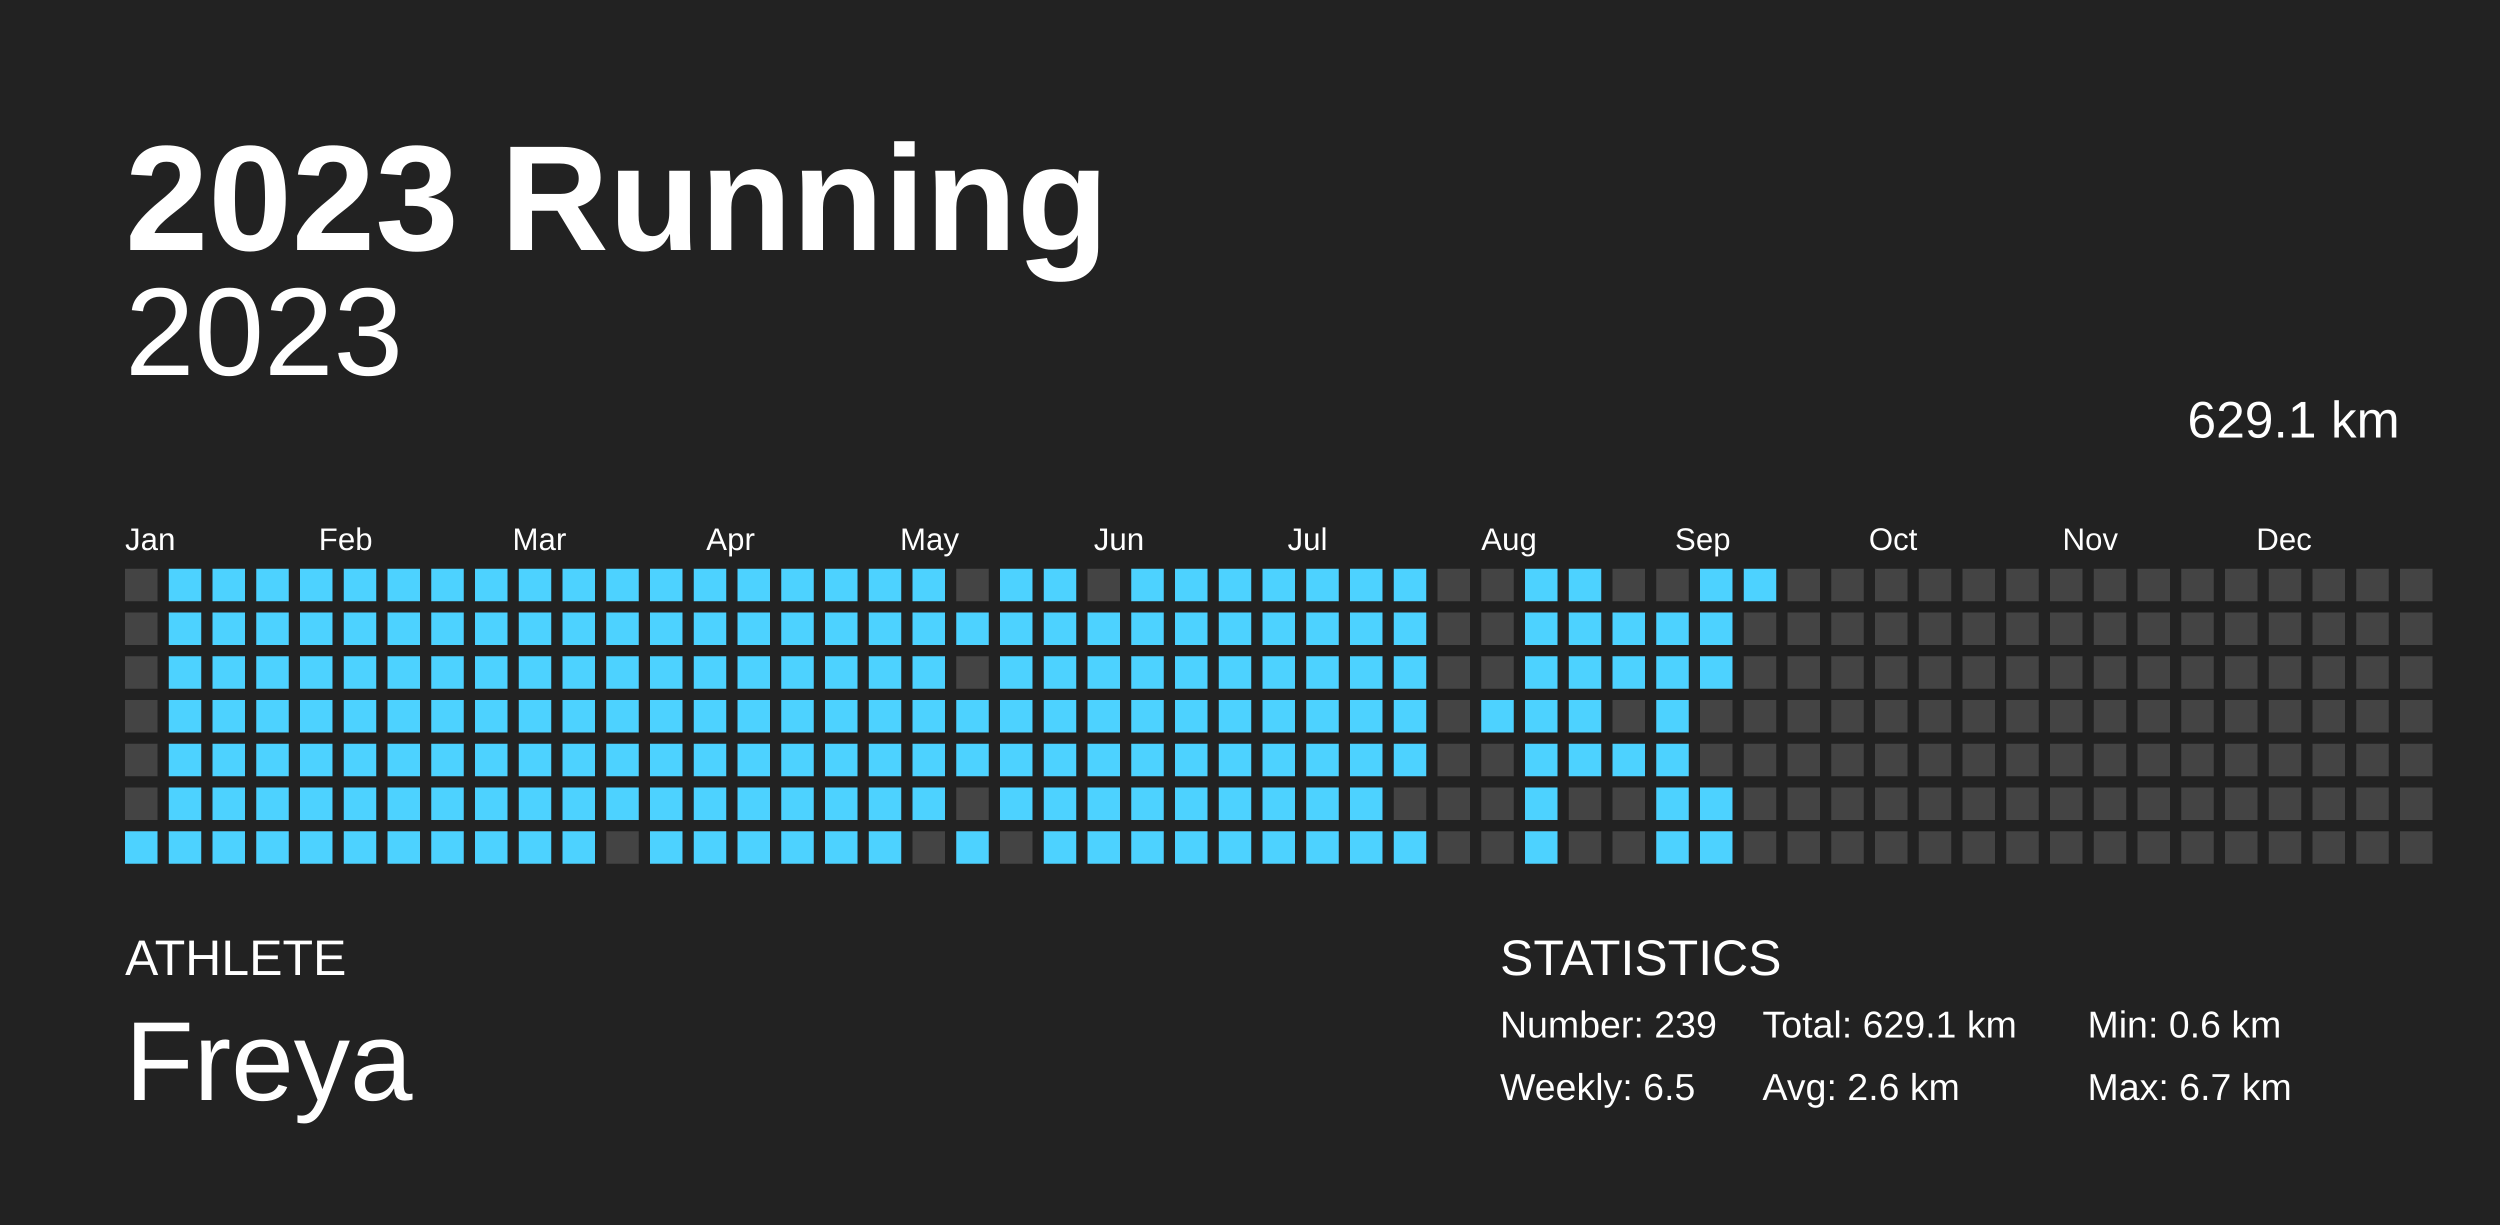
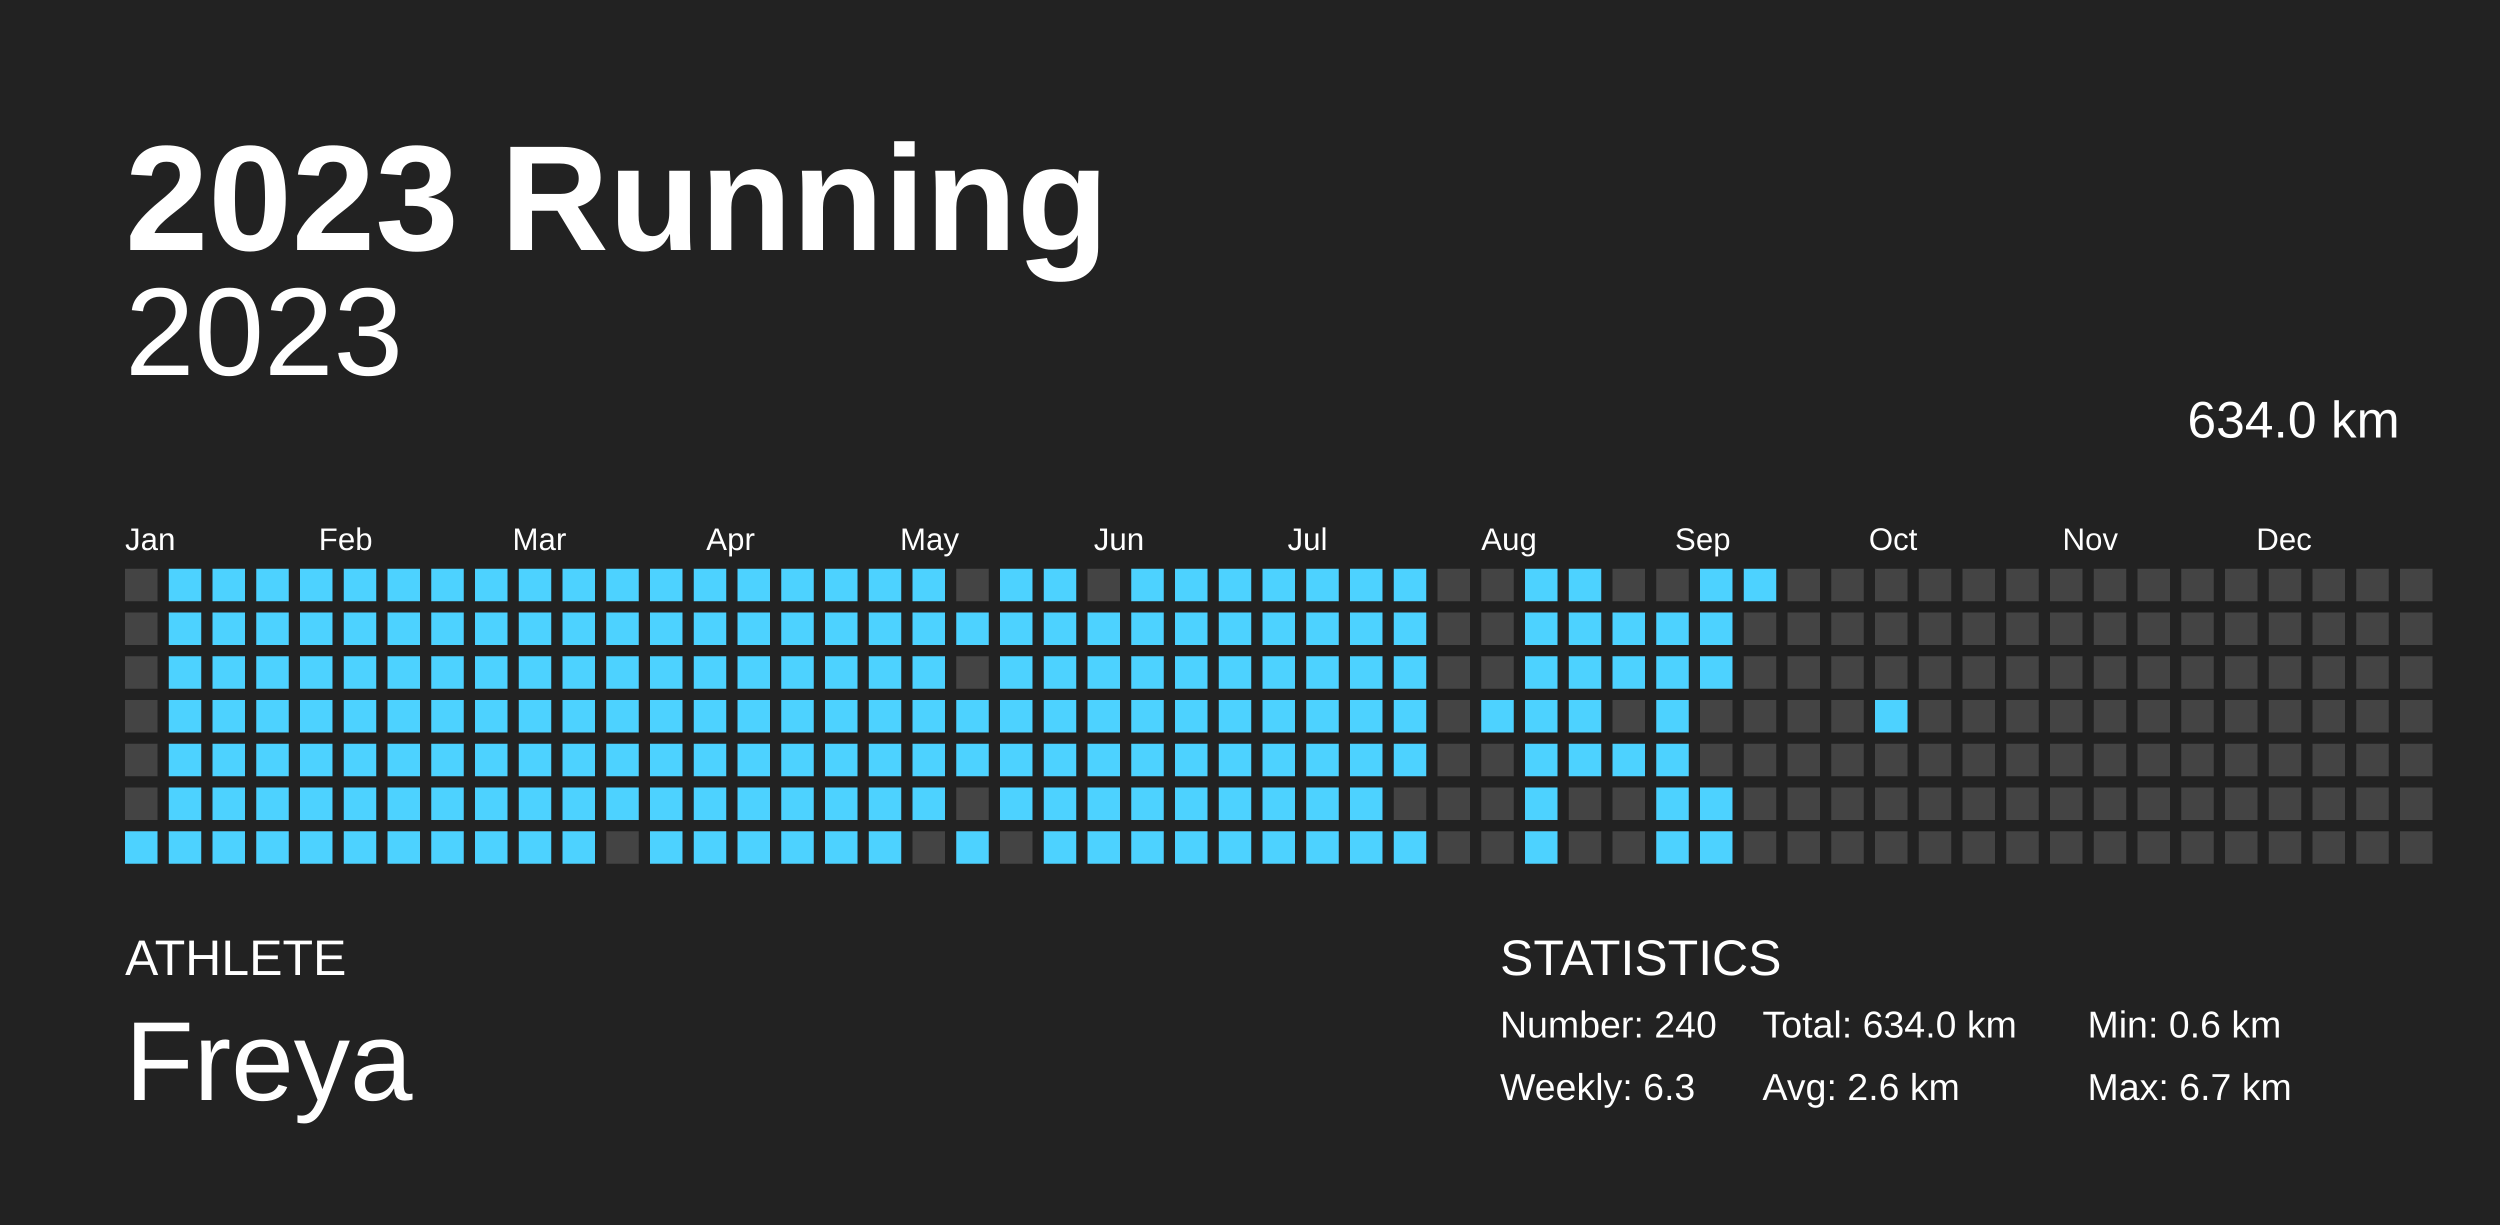
<svg xmlns="http://www.w3.org/2000/svg" baseProfile="full" height="98mm" version="1.1" viewBox="0,0,200,98" width="200mm">
  <defs />
  <rect fill="#222222" height="98" width="200" x="0" y="0" />
  <text fill="#FFFFFF" style="font-size:12px; font-family:Arial; font-weight:bold;" x="10" y="20">2023 Running</text>
  <text fill="#FFFFFF" style="font-size:4px; font-family:Arial" x="10" y="78">ATHLETE</text>
  <text fill="#FFFFFF" style="font-size:9px; font-family:Arial" x="10" y="88">Freya</text>
  <text fill="#FFFFFF" style="font-size:4px; font-family:Arial" x="120" y="78">STATISTICS</text>
-   <text fill="#FFFFFF" style="font-size:3px; font-family:Arial" x="120" y="83">Number: 239</text>
-   <text fill="#FFFFFF" style="font-size:3px; font-family:Arial" x="120" y="88">Weekly: 6.5</text>
-   <text fill="#FFFFFF" style="font-size:3px; font-family:Arial" x="141" y="83">Total: 629.1 km</text>
+   <text fill="#FFFFFF" style="font-size:3px; font-family:Arial" x="120" y="83">Number: 240</text>
+   <text fill="#FFFFFF" style="font-size:3px; font-family:Arial" x="120" y="88">Weekly: 6.3</text>
+   <text fill="#FFFFFF" style="font-size:3px; font-family:Arial" x="141" y="83">Total: 634.0 km</text>
  <text fill="#FFFFFF" style="font-size:3px; font-family:Arial" x="141" y="88">Avg: 2.6 km</text>
  <text fill="#FFFFFF" style="font-size:3px; font-family:Arial" x="167" y="83">Min: 0.6 km</text>
  <text fill="#FFFFFF" style="font-size:3px; font-family:Arial" x="167" y="88">Max: 6.7 km</text>
  <text alignment-baseline="hanging" fill="#FFFFFF" style="font-size:10.0px; font-family:Arial;" x="10" y="30">2023</text>
-   <text alignment-baseline="hanging" fill="#FFFFFF" style="font-size:4.125px; font-family:Arial;" x="175" y="35">629.1 km</text>
+   <text alignment-baseline="hanging" fill="#FFFFFF" style="font-size:4.125px; font-family:Arial;" x="175" y="35">634.0 km</text>
  <text fill="#FFFFFF" style="font-size:2.5px; font-family:Arial" x="10.0" y="44">Jan</text>
  <text fill="#FFFFFF" style="font-size:2.5px; font-family:Arial" x="25.5" y="44">Feb</text>
  <text fill="#FFFFFF" style="font-size:2.5px; font-family:Arial" x="41.0" y="44">Mar</text>
  <text fill="#FFFFFF" style="font-size:2.5px; font-family:Arial" x="56.5" y="44">Apr</text>
  <text fill="#FFFFFF" style="font-size:2.5px; font-family:Arial" x="72.0" y="44">May</text>
  <text fill="#FFFFFF" style="font-size:2.5px; font-family:Arial" x="87.5" y="44">Jun</text>
  <text fill="#FFFFFF" style="font-size:2.5px; font-family:Arial" x="103.0" y="44">Jul</text>
  <text fill="#FFFFFF" style="font-size:2.5px; font-family:Arial" x="118.5" y="44">Aug</text>
  <text fill="#FFFFFF" style="font-size:2.5px; font-family:Arial" x="134.0" y="44">Sep</text>
  <text fill="#FFFFFF" style="font-size:2.5px; font-family:Arial" x="149.5" y="44">Oct</text>
  <text fill="#FFFFFF" style="font-size:2.5px; font-family:Arial" x="165.0" y="44">Nov</text>
  <text fill="#FFFFFF" style="font-size:2.5px; font-family:Arial" x="180.5" y="44">Dec</text>
  <rect fill="#444444" height="2.6" width="2.6" x="10.0" y="45.5" />
  <rect fill="#444444" height="2.6" width="2.6" x="10.0" y="49.0" />
  <rect fill="#444444" height="2.6" width="2.6" x="10.0" y="52.5" />
  <rect fill="#444444" height="2.6" width="2.6" x="10.0" y="56.0" />
  <rect fill="#444444" height="2.6" width="2.6" x="10.0" y="59.5" />
  <rect fill="#444444" height="2.6" width="2.6" x="10.0" y="63.0" />
  <rect fill="#4dd2ff" height="2.6" width="2.6" x="10.0" y="66.5" />
  <rect fill="#4dd2ff" height="2.6" width="2.6" x="13.5" y="45.5" />
  <rect fill="#4dd2ff" height="2.6" width="2.6" x="13.5" y="49.0" />
  <rect fill="#4dd2ff" height="2.6" width="2.6" x="13.5" y="52.5" />
  <rect fill="#4dd2ff" height="2.6" width="2.6" x="13.5" y="56.0" />
  <rect fill="#4dd2ff" height="2.6" width="2.6" x="13.5" y="59.5" />
  <rect fill="#4dd2ff" height="2.6" width="2.6" x="13.5" y="63.0" />
  <rect fill="#4dd2ff" height="2.6" width="2.6" x="13.5" y="66.5" />
  <rect fill="#4dd2ff" height="2.6" width="2.6" x="17.0" y="45.5" />
  <rect fill="#4dd2ff" height="2.6" width="2.6" x="17.0" y="49.0" />
  <rect fill="#4dd2ff" height="2.6" width="2.6" x="17.0" y="52.5" />
  <rect fill="#4dd2ff" height="2.6" width="2.6" x="17.0" y="56.0" />
  <rect fill="#4dd2ff" height="2.6" width="2.6" x="17.0" y="59.5" />
  <rect fill="#4dd2ff" height="2.6" width="2.6" x="17.0" y="63.0" />
  <rect fill="#4dd2ff" height="2.6" width="2.6" x="17.0" y="66.5" />
  <rect fill="#4dd2ff" height="2.6" width="2.6" x="20.5" y="45.5" />
  <rect fill="#4dd2ff" height="2.6" width="2.6" x="20.5" y="49.0" />
  <rect fill="#4dd2ff" height="2.6" width="2.6" x="20.5" y="52.5" />
  <rect fill="#4dd2ff" height="2.6" width="2.6" x="20.5" y="56.0" />
  <rect fill="#4dd2ff" height="2.6" width="2.6" x="20.5" y="59.5" />
  <rect fill="#4dd2ff" height="2.6" width="2.6" x="20.5" y="63.0" />
  <rect fill="#4dd2ff" height="2.6" width="2.6" x="20.5" y="66.5" />
  <rect fill="#4dd2ff" height="2.6" width="2.6" x="24.0" y="45.5" />
  <rect fill="#4dd2ff" height="2.6" width="2.6" x="24.0" y="49.0" />
  <rect fill="#4dd2ff" height="2.6" width="2.6" x="24.0" y="52.5" />
  <rect fill="#4dd2ff" height="2.6" width="2.6" x="24.0" y="56.0" />
  <rect fill="#4dd2ff" height="2.6" width="2.6" x="24.0" y="59.5" />
  <rect fill="#4dd2ff" height="2.6" width="2.6" x="24.0" y="63.0" />
  <rect fill="#4dd2ff" height="2.6" width="2.6" x="24.0" y="66.5" />
  <rect fill="#4dd2ff" height="2.6" width="2.6" x="27.5" y="45.5" />
  <rect fill="#4dd2ff" height="2.6" width="2.6" x="27.5" y="49.0" />
  <rect fill="#4dd2ff" height="2.6" width="2.6" x="27.5" y="52.5" />
  <rect fill="#4dd2ff" height="2.6" width="2.6" x="27.5" y="56.0" />
  <rect fill="#4dd2ff" height="2.6" width="2.6" x="27.5" y="59.5" />
  <rect fill="#4dd2ff" height="2.6" width="2.6" x="27.5" y="63.0" />
  <rect fill="#4dd2ff" height="2.6" width="2.6" x="27.5" y="66.5" />
  <rect fill="#4dd2ff" height="2.6" width="2.6" x="31.0" y="45.5" />
  <rect fill="#4dd2ff" height="2.6" width="2.6" x="31.0" y="49.0" />
  <rect fill="#4dd2ff" height="2.6" width="2.6" x="31.0" y="52.5" />
  <rect fill="#4dd2ff" height="2.6" width="2.6" x="31.0" y="56.0" />
  <rect fill="#4dd2ff" height="2.6" width="2.6" x="31.0" y="59.5" />
  <rect fill="#4dd2ff" height="2.6" width="2.6" x="31.0" y="63.0" />
  <rect fill="#4dd2ff" height="2.6" width="2.6" x="31.0" y="66.5" />
  <rect fill="#4dd2ff" height="2.6" width="2.6" x="34.5" y="45.5" />
  <rect fill="#4dd2ff" height="2.6" width="2.6" x="34.5" y="49.0" />
  <rect fill="#4dd2ff" height="2.6" width="2.6" x="34.5" y="52.5" />
  <rect fill="#4dd2ff" height="2.6" width="2.6" x="34.5" y="56.0" />
  <rect fill="#4dd2ff" height="2.6" width="2.6" x="34.5" y="59.5" />
  <rect fill="#4dd2ff" height="2.6" width="2.6" x="34.5" y="63.0" />
  <rect fill="#4dd2ff" height="2.6" width="2.6" x="34.5" y="66.5" />
  <rect fill="#4dd2ff" height="2.6" width="2.6" x="38.0" y="45.5" />
  <rect fill="#4dd2ff" height="2.6" width="2.6" x="38.0" y="49.0" />
  <rect fill="#4dd2ff" height="2.6" width="2.6" x="38.0" y="52.5" />
  <rect fill="#4dd2ff" height="2.6" width="2.6" x="38.0" y="56.0" />
  <rect fill="#4dd2ff" height="2.6" width="2.6" x="38.0" y="59.5" />
  <rect fill="#4dd2ff" height="2.6" width="2.6" x="38.0" y="63.0" />
  <rect fill="#4dd2ff" height="2.6" width="2.6" x="38.0" y="66.5" />
  <rect fill="#4dd2ff" height="2.6" width="2.6" x="41.5" y="45.5" />
  <rect fill="#4dd2ff" height="2.6" width="2.6" x="41.5" y="49.0" />
  <rect fill="#4dd2ff" height="2.6" width="2.6" x="41.5" y="52.5" />
  <rect fill="#4dd2ff" height="2.6" width="2.6" x="41.5" y="56.0" />
  <rect fill="#4dd2ff" height="2.6" width="2.6" x="41.5" y="59.5" />
  <rect fill="#4dd2ff" height="2.6" width="2.6" x="41.5" y="63.0" />
  <rect fill="#4dd2ff" height="2.6" width="2.6" x="41.5" y="66.5" />
  <rect fill="#4dd2ff" height="2.6" width="2.6" x="45.0" y="45.5" />
  <rect fill="#4dd2ff" height="2.6" width="2.6" x="45.0" y="49.0" />
  <rect fill="#4dd2ff" height="2.6" width="2.6" x="45.0" y="52.5" />
  <rect fill="#4dd2ff" height="2.6" width="2.6" x="45.0" y="56.0" />
  <rect fill="#4dd2ff" height="2.6" width="2.6" x="45.0" y="59.5" />
  <rect fill="#4dd2ff" height="2.6" width="2.6" x="45.0" y="63.0" />
  <rect fill="#4dd2ff" height="2.6" width="2.6" x="45.0" y="66.5" />
  <rect fill="#4dd2ff" height="2.6" width="2.6" x="48.5" y="45.5" />
  <rect fill="#4dd2ff" height="2.6" width="2.6" x="48.5" y="49.0" />
  <rect fill="#4dd2ff" height="2.6" width="2.6" x="48.5" y="52.5" />
  <rect fill="#4dd2ff" height="2.6" width="2.6" x="48.5" y="56.0" />
  <rect fill="#4dd2ff" height="2.6" width="2.6" x="48.5" y="59.5" />
  <rect fill="#4dd2ff" height="2.6" width="2.6" x="48.5" y="63.0" />
  <rect fill="#444444" height="2.6" width="2.6" x="48.5" y="66.5" />
  <rect fill="#4dd2ff" height="2.6" width="2.6" x="52.0" y="45.5" />
  <rect fill="#4dd2ff" height="2.6" width="2.6" x="52.0" y="49.0" />
  <rect fill="#4dd2ff" height="2.6" width="2.6" x="52.0" y="52.5" />
  <rect fill="#4dd2ff" height="2.6" width="2.6" x="52.0" y="56.0" />
  <rect fill="#4dd2ff" height="2.6" width="2.6" x="52.0" y="59.5" />
  <rect fill="#4dd2ff" height="2.6" width="2.6" x="52.0" y="63.0" />
  <rect fill="#4dd2ff" height="2.6" width="2.6" x="52.0" y="66.5" />
  <rect fill="#4dd2ff" height="2.6" width="2.6" x="55.5" y="45.5" />
  <rect fill="#4dd2ff" height="2.6" width="2.6" x="55.5" y="49.0" />
  <rect fill="#4dd2ff" height="2.6" width="2.6" x="55.5" y="52.5" />
  <rect fill="#4dd2ff" height="2.6" width="2.6" x="55.5" y="56.0" />
  <rect fill="#4dd2ff" height="2.6" width="2.6" x="55.5" y="59.5" />
  <rect fill="#4dd2ff" height="2.6" width="2.6" x="55.5" y="63.0" />
  <rect fill="#4dd2ff" height="2.6" width="2.6" x="55.5" y="66.5" />
  <rect fill="#4dd2ff" height="2.6" width="2.6" x="59.0" y="45.5" />
  <rect fill="#4dd2ff" height="2.6" width="2.6" x="59.0" y="49.0" />
  <rect fill="#4dd2ff" height="2.6" width="2.6" x="59.0" y="52.5" />
  <rect fill="#4dd2ff" height="2.6" width="2.6" x="59.0" y="56.0" />
  <rect fill="#4dd2ff" height="2.6" width="2.6" x="59.0" y="59.5" />
  <rect fill="#4dd2ff" height="2.6" width="2.6" x="59.0" y="63.0" />
  <rect fill="#4dd2ff" height="2.6" width="2.6" x="59.0" y="66.5" />
  <rect fill="#4dd2ff" height="2.6" width="2.6" x="62.5" y="45.5" />
  <rect fill="#4dd2ff" height="2.6" width="2.6" x="62.5" y="49.0" />
  <rect fill="#4dd2ff" height="2.6" width="2.6" x="62.5" y="52.5" />
  <rect fill="#4dd2ff" height="2.6" width="2.6" x="62.5" y="56.0" />
  <rect fill="#4dd2ff" height="2.6" width="2.6" x="62.5" y="59.5" />
  <rect fill="#4dd2ff" height="2.6" width="2.6" x="62.5" y="63.0" />
  <rect fill="#4dd2ff" height="2.6" width="2.6" x="62.5" y="66.5" />
  <rect fill="#4dd2ff" height="2.6" width="2.6" x="66.0" y="45.5" />
  <rect fill="#4dd2ff" height="2.6" width="2.6" x="66.0" y="49.0" />
  <rect fill="#4dd2ff" height="2.6" width="2.6" x="66.0" y="52.5" />
  <rect fill="#4dd2ff" height="2.6" width="2.6" x="66.0" y="56.0" />
  <rect fill="#4dd2ff" height="2.6" width="2.6" x="66.0" y="59.5" />
  <rect fill="#4dd2ff" height="2.6" width="2.6" x="66.0" y="63.0" />
  <rect fill="#4dd2ff" height="2.6" width="2.6" x="66.0" y="66.5" />
  <rect fill="#4dd2ff" height="2.6" width="2.6" x="69.5" y="45.5" />
  <rect fill="#4dd2ff" height="2.6" width="2.6" x="69.5" y="49.0" />
  <rect fill="#4dd2ff" height="2.6" width="2.6" x="69.5" y="52.5" />
  <rect fill="#4dd2ff" height="2.6" width="2.6" x="69.5" y="56.0" />
  <rect fill="#4dd2ff" height="2.6" width="2.6" x="69.5" y="59.5" />
  <rect fill="#4dd2ff" height="2.6" width="2.6" x="69.5" y="63.0" />
  <rect fill="#4dd2ff" height="2.6" width="2.6" x="69.5" y="66.5" />
  <rect fill="#4dd2ff" height="2.6" width="2.6" x="73.0" y="45.5" />
  <rect fill="#4dd2ff" height="2.6" width="2.6" x="73.0" y="49.0" />
  <rect fill="#4dd2ff" height="2.6" width="2.6" x="73.0" y="52.5" />
  <rect fill="#4dd2ff" height="2.6" width="2.6" x="73.0" y="56.0" />
  <rect fill="#4dd2ff" height="2.6" width="2.6" x="73.0" y="59.5" />
  <rect fill="#4dd2ff" height="2.6" width="2.6" x="73.0" y="63.0" />
  <rect fill="#444444" height="2.6" width="2.6" x="73.0" y="66.5" />
  <rect fill="#444444" height="2.6" width="2.6" x="76.5" y="45.5" />
  <rect fill="#4dd2ff" height="2.6" width="2.6" x="76.5" y="49.0" />
  <rect fill="#444444" height="2.6" width="2.6" x="76.5" y="52.5" />
  <rect fill="#4dd2ff" height="2.6" width="2.6" x="76.5" y="56.0" />
  <rect fill="#4dd2ff" height="2.6" width="2.6" x="76.5" y="59.5" />
  <rect fill="#444444" height="2.6" width="2.6" x="76.5" y="63.0" />
  <rect fill="#4dd2ff" height="2.6" width="2.6" x="76.5" y="66.5" />
  <rect fill="#4dd2ff" height="2.6" width="2.6" x="80.0" y="45.5" />
  <rect fill="#4dd2ff" height="2.6" width="2.6" x="80.0" y="49.0" />
  <rect fill="#4dd2ff" height="2.6" width="2.6" x="80.0" y="52.5" />
  <rect fill="#4dd2ff" height="2.6" width="2.6" x="80.0" y="56.0" />
  <rect fill="#4dd2ff" height="2.6" width="2.6" x="80.0" y="59.5" />
  <rect fill="#4dd2ff" height="2.6" width="2.6" x="80.0" y="63.0" />
  <rect fill="#444444" height="2.6" width="2.6" x="80.0" y="66.5" />
  <rect fill="#4dd2ff" height="2.6" width="2.6" x="83.5" y="45.5" />
  <rect fill="#4dd2ff" height="2.6" width="2.6" x="83.5" y="49.0" />
  <rect fill="#4dd2ff" height="2.6" width="2.6" x="83.5" y="52.5" />
  <rect fill="#4dd2ff" height="2.6" width="2.6" x="83.5" y="56.0" />
  <rect fill="#4dd2ff" height="2.6" width="2.6" x="83.5" y="59.5" />
  <rect fill="#4dd2ff" height="2.6" width="2.6" x="83.5" y="63.0" />
  <rect fill="#4dd2ff" height="2.6" width="2.6" x="83.5" y="66.5" />
  <rect fill="#444444" height="2.6" width="2.6" x="87.0" y="45.5" />
  <rect fill="#4dd2ff" height="2.6" width="2.6" x="87.0" y="49.0" />
  <rect fill="#4dd2ff" height="2.6" width="2.6" x="87.0" y="52.5" />
  <rect fill="#4dd2ff" height="2.6" width="2.6" x="87.0" y="56.0" />
  <rect fill="#4dd2ff" height="2.6" width="2.6" x="87.0" y="59.5" />
  <rect fill="#4dd2ff" height="2.6" width="2.6" x="87.0" y="63.0" />
  <rect fill="#4dd2ff" height="2.6" width="2.6" x="87.0" y="66.5" />
  <rect fill="#4dd2ff" height="2.6" width="2.6" x="90.5" y="45.5" />
  <rect fill="#4dd2ff" height="2.6" width="2.6" x="90.5" y="49.0" />
  <rect fill="#4dd2ff" height="2.6" width="2.6" x="90.5" y="52.5" />
  <rect fill="#4dd2ff" height="2.6" width="2.6" x="90.5" y="56.0" />
  <rect fill="#4dd2ff" height="2.6" width="2.6" x="90.5" y="59.5" />
  <rect fill="#4dd2ff" height="2.6" width="2.6" x="90.5" y="63.0" />
  <rect fill="#4dd2ff" height="2.6" width="2.6" x="90.5" y="66.5" />
  <rect fill="#4dd2ff" height="2.6" width="2.6" x="94.0" y="45.5" />
  <rect fill="#4dd2ff" height="2.6" width="2.6" x="94.0" y="49.0" />
  <rect fill="#4dd2ff" height="2.6" width="2.6" x="94.0" y="52.5" />
  <rect fill="#4dd2ff" height="2.6" width="2.6" x="94.0" y="56.0" />
  <rect fill="#4dd2ff" height="2.6" width="2.6" x="94.0" y="59.5" />
  <rect fill="#4dd2ff" height="2.6" width="2.6" x="94.0" y="63.0" />
  <rect fill="#4dd2ff" height="2.6" width="2.6" x="94.0" y="66.5" />
  <rect fill="#4dd2ff" height="2.6" width="2.6" x="97.5" y="45.5" />
  <rect fill="#4dd2ff" height="2.6" width="2.6" x="97.5" y="49.0" />
  <rect fill="#4dd2ff" height="2.6" width="2.6" x="97.5" y="52.5" />
  <rect fill="#4dd2ff" height="2.6" width="2.6" x="97.5" y="56.0" />
  <rect fill="#4dd2ff" height="2.6" width="2.6" x="97.5" y="59.5" />
  <rect fill="#4dd2ff" height="2.6" width="2.6" x="97.5" y="63.0" />
  <rect fill="#4dd2ff" height="2.6" width="2.6" x="97.5" y="66.5" />
  <rect fill="#4dd2ff" height="2.6" width="2.6" x="101.0" y="45.5" />
  <rect fill="#4dd2ff" height="2.6" width="2.6" x="101.0" y="49.0" />
  <rect fill="#4dd2ff" height="2.6" width="2.6" x="101.0" y="52.5" />
  <rect fill="#4dd2ff" height="2.6" width="2.6" x="101.0" y="56.0" />
  <rect fill="#4dd2ff" height="2.6" width="2.6" x="101.0" y="59.5" />
  <rect fill="#4dd2ff" height="2.6" width="2.6" x="101.0" y="63.0" />
  <rect fill="#4dd2ff" height="2.6" width="2.6" x="101.0" y="66.5" />
  <rect fill="#4dd2ff" height="2.6" width="2.6" x="104.5" y="45.5" />
  <rect fill="#4dd2ff" height="2.6" width="2.6" x="104.5" y="49.0" />
  <rect fill="#4dd2ff" height="2.6" width="2.6" x="104.5" y="52.5" />
  <rect fill="#4dd2ff" height="2.6" width="2.6" x="104.5" y="56.0" />
  <rect fill="#4dd2ff" height="2.6" width="2.6" x="104.5" y="59.5" />
  <rect fill="#4dd2ff" height="2.6" width="2.6" x="104.5" y="63.0" />
  <rect fill="#4dd2ff" height="2.6" width="2.6" x="104.5" y="66.5" />
  <rect fill="#4dd2ff" height="2.6" width="2.6" x="108.0" y="45.5" />
  <rect fill="#4dd2ff" height="2.6" width="2.6" x="108.0" y="49.0" />
  <rect fill="#4dd2ff" height="2.6" width="2.6" x="108.0" y="52.5" />
  <rect fill="#4dd2ff" height="2.6" width="2.6" x="108.0" y="56.0" />
  <rect fill="#4dd2ff" height="2.6" width="2.6" x="108.0" y="59.5" />
  <rect fill="#4dd2ff" height="2.6" width="2.6" x="108.0" y="63.0" />
  <rect fill="#4dd2ff" height="2.6" width="2.6" x="108.0" y="66.5" />
  <rect fill="#4dd2ff" height="2.6" width="2.6" x="111.5" y="45.5" />
  <rect fill="#4dd2ff" height="2.6" width="2.6" x="111.5" y="49.0" />
  <rect fill="#4dd2ff" height="2.6" width="2.6" x="111.5" y="52.5" />
  <rect fill="#4dd2ff" height="2.6" width="2.6" x="111.5" y="56.0" />
  <rect fill="#4dd2ff" height="2.6" width="2.6" x="111.5" y="59.5" />
  <rect fill="#444444" height="2.6" width="2.6" x="111.5" y="63.0" />
  <rect fill="#4dd2ff" height="2.6" width="2.6" x="111.5" y="66.5" />
  <rect fill="#444444" height="2.6" width="2.6" x="115.0" y="45.5" />
  <rect fill="#444444" height="2.6" width="2.6" x="115.0" y="49.0" />
  <rect fill="#444444" height="2.6" width="2.6" x="115.0" y="52.5" />
  <rect fill="#444444" height="2.6" width="2.6" x="115.0" y="56.0" />
  <rect fill="#444444" height="2.6" width="2.6" x="115.0" y="59.5" />
  <rect fill="#444444" height="2.6" width="2.6" x="115.0" y="63.0" />
  <rect fill="#444444" height="2.6" width="2.6" x="115.0" y="66.5" />
  <rect fill="#444444" height="2.6" width="2.6" x="118.5" y="45.5" />
  <rect fill="#444444" height="2.6" width="2.6" x="118.5" y="49.0" />
  <rect fill="#444444" height="2.6" width="2.6" x="118.5" y="52.5" />
  <rect fill="#4dd2ff" height="2.6" width="2.6" x="118.5" y="56.0" />
  <rect fill="#444444" height="2.6" width="2.6" x="118.5" y="59.5" />
  <rect fill="#444444" height="2.6" width="2.6" x="118.5" y="63.0" />
  <rect fill="#444444" height="2.6" width="2.6" x="118.5" y="66.5" />
  <rect fill="#4dd2ff" height="2.6" width="2.6" x="122.0" y="45.5" />
  <rect fill="#4dd2ff" height="2.6" width="2.6" x="122.0" y="49.0" />
  <rect fill="#4dd2ff" height="2.6" width="2.6" x="122.0" y="52.5" />
  <rect fill="#4dd2ff" height="2.6" width="2.6" x="122.0" y="56.0" />
  <rect fill="#4dd2ff" height="2.6" width="2.6" x="122.0" y="59.5" />
  <rect fill="#4dd2ff" height="2.6" width="2.6" x="122.0" y="63.0" />
  <rect fill="#4dd2ff" height="2.6" width="2.6" x="122.0" y="66.5" />
  <rect fill="#4dd2ff" height="2.6" width="2.6" x="125.5" y="45.5" />
  <rect fill="#4dd2ff" height="2.6" width="2.6" x="125.5" y="49.0" />
  <rect fill="#4dd2ff" height="2.6" width="2.6" x="125.5" y="52.5" />
  <rect fill="#4dd2ff" height="2.6" width="2.6" x="125.5" y="56.0" />
  <rect fill="#4dd2ff" height="2.6" width="2.6" x="125.5" y="59.5" />
  <rect fill="#444444" height="2.6" width="2.6" x="125.5" y="63.0" />
  <rect fill="#444444" height="2.6" width="2.6" x="125.5" y="66.5" />
  <rect fill="#444444" height="2.6" width="2.6" x="129.0" y="45.5" />
  <rect fill="#4dd2ff" height="2.6" width="2.6" x="129.0" y="49.0" />
  <rect fill="#4dd2ff" height="2.6" width="2.6" x="129.0" y="52.5" />
  <rect fill="#444444" height="2.6" width="2.6" x="129.0" y="56.0" />
  <rect fill="#4dd2ff" height="2.6" width="2.6" x="129.0" y="59.5" />
  <rect fill="#444444" height="2.6" width="2.6" x="129.0" y="63.0" />
  <rect fill="#444444" height="2.6" width="2.6" x="129.0" y="66.5" />
  <rect fill="#444444" height="2.6" width="2.6" x="132.5" y="45.5" />
  <rect fill="#4dd2ff" height="2.6" width="2.6" x="132.5" y="49.0" />
  <rect fill="#4dd2ff" height="2.6" width="2.6" x="132.5" y="52.5" />
  <rect fill="#4dd2ff" height="2.6" width="2.6" x="132.5" y="56.0" />
  <rect fill="#4dd2ff" height="2.6" width="2.6" x="132.5" y="59.5" />
  <rect fill="#4dd2ff" height="2.6" width="2.6" x="132.5" y="63.0" />
  <rect fill="#4dd2ff" height="2.6" width="2.6" x="132.5" y="66.5" />
  <rect fill="#4dd2ff" height="2.6" width="2.6" x="136.0" y="45.5" />
  <rect fill="#4dd2ff" height="2.6" width="2.6" x="136.0" y="49.0" />
  <rect fill="#4dd2ff" height="2.6" width="2.6" x="136.0" y="52.5" />
  <rect fill="#444444" height="2.6" width="2.6" x="136.0" y="56.0" />
  <rect fill="#444444" height="2.6" width="2.6" x="136.0" y="59.5" />
  <rect fill="#4dd2ff" height="2.6" width="2.6" x="136.0" y="63.0" />
  <rect fill="#4dd2ff" height="2.6" width="2.6" x="136.0" y="66.5" />
  <rect fill="#4dd2ff" height="2.6" width="2.6" x="139.5" y="45.5" />
  <rect fill="#444444" height="2.6" width="2.6" x="139.5" y="49.0" />
  <rect fill="#444444" height="2.6" width="2.6" x="139.5" y="52.5" />
  <rect fill="#444444" height="2.6" width="2.6" x="139.5" y="56.0" />
  <rect fill="#444444" height="2.6" width="2.6" x="139.5" y="59.5" />
  <rect fill="#444444" height="2.6" width="2.6" x="139.5" y="63.0" />
  <rect fill="#444444" height="2.6" width="2.6" x="139.5" y="66.5" />
  <rect fill="#444444" height="2.6" width="2.6" x="143.0" y="45.5" />
  <rect fill="#444444" height="2.6" width="2.6" x="143.0" y="49.0" />
  <rect fill="#444444" height="2.6" width="2.6" x="143.0" y="52.5" />
  <rect fill="#444444" height="2.6" width="2.6" x="143.0" y="56.0" />
  <rect fill="#444444" height="2.6" width="2.6" x="143.0" y="59.5" />
  <rect fill="#444444" height="2.6" width="2.6" x="143.0" y="63.0" />
  <rect fill="#444444" height="2.6" width="2.6" x="143.0" y="66.5" />
  <rect fill="#444444" height="2.6" width="2.6" x="146.5" y="45.5" />
  <rect fill="#444444" height="2.6" width="2.6" x="146.5" y="49.0" />
  <rect fill="#444444" height="2.6" width="2.6" x="146.5" y="52.5" />
  <rect fill="#444444" height="2.6" width="2.6" x="146.5" y="56.0" />
  <rect fill="#444444" height="2.6" width="2.6" x="146.5" y="59.5" />
  <rect fill="#444444" height="2.6" width="2.6" x="146.5" y="63.0" />
  <rect fill="#444444" height="2.6" width="2.6" x="146.5" y="66.5" />
  <rect fill="#444444" height="2.6" width="2.6" x="150.0" y="45.5" />
  <rect fill="#444444" height="2.6" width="2.6" x="150.0" y="49.0" />
  <rect fill="#444444" height="2.6" width="2.6" x="150.0" y="52.5" />
-   <rect fill="#444444" height="2.6" width="2.6" x="150.0" y="56.0" />
+   <rect fill="#4dd2ff" height="2.6" width="2.6" x="150.0" y="56.0" />
  <rect fill="#444444" height="2.6" width="2.6" x="150.0" y="59.5" />
  <rect fill="#444444" height="2.6" width="2.6" x="150.0" y="63.0" />
  <rect fill="#444444" height="2.6" width="2.6" x="150.0" y="66.5" />
  <rect fill="#444444" height="2.6" width="2.6" x="153.5" y="45.5" />
  <rect fill="#444444" height="2.6" width="2.6" x="153.5" y="49.0" />
  <rect fill="#444444" height="2.6" width="2.6" x="153.5" y="52.5" />
  <rect fill="#444444" height="2.6" width="2.6" x="153.5" y="56.0" />
  <rect fill="#444444" height="2.6" width="2.6" x="153.5" y="59.5" />
  <rect fill="#444444" height="2.6" width="2.6" x="153.5" y="63.0" />
  <rect fill="#444444" height="2.6" width="2.6" x="153.5" y="66.5" />
  <rect fill="#444444" height="2.6" width="2.6" x="157.0" y="45.5" />
  <rect fill="#444444" height="2.6" width="2.6" x="157.0" y="49.0" />
  <rect fill="#444444" height="2.6" width="2.6" x="157.0" y="52.5" />
  <rect fill="#444444" height="2.6" width="2.6" x="157.0" y="56.0" />
  <rect fill="#444444" height="2.6" width="2.6" x="157.0" y="59.5" />
  <rect fill="#444444" height="2.6" width="2.6" x="157.0" y="63.0" />
  <rect fill="#444444" height="2.6" width="2.6" x="157.0" y="66.5" />
  <rect fill="#444444" height="2.6" width="2.6" x="160.5" y="45.5" />
  <rect fill="#444444" height="2.6" width="2.6" x="160.5" y="49.0" />
  <rect fill="#444444" height="2.6" width="2.6" x="160.5" y="52.5" />
  <rect fill="#444444" height="2.6" width="2.6" x="160.5" y="56.0" />
  <rect fill="#444444" height="2.6" width="2.6" x="160.5" y="59.5" />
  <rect fill="#444444" height="2.6" width="2.6" x="160.5" y="63.0" />
  <rect fill="#444444" height="2.6" width="2.6" x="160.5" y="66.5" />
  <rect fill="#444444" height="2.6" width="2.6" x="164.0" y="45.5" />
  <rect fill="#444444" height="2.6" width="2.6" x="164.0" y="49.0" />
  <rect fill="#444444" height="2.6" width="2.6" x="164.0" y="52.5" />
  <rect fill="#444444" height="2.6" width="2.6" x="164.0" y="56.0" />
  <rect fill="#444444" height="2.6" width="2.6" x="164.0" y="59.5" />
  <rect fill="#444444" height="2.6" width="2.6" x="164.0" y="63.0" />
  <rect fill="#444444" height="2.6" width="2.6" x="164.0" y="66.5" />
  <rect fill="#444444" height="2.6" width="2.6" x="167.5" y="45.5" />
  <rect fill="#444444" height="2.6" width="2.6" x="167.5" y="49.0" />
  <rect fill="#444444" height="2.6" width="2.6" x="167.5" y="52.5" />
  <rect fill="#444444" height="2.6" width="2.6" x="167.5" y="56.0" />
  <rect fill="#444444" height="2.6" width="2.6" x="167.5" y="59.5" />
  <rect fill="#444444" height="2.6" width="2.6" x="167.5" y="63.0" />
  <rect fill="#444444" height="2.6" width="2.6" x="167.5" y="66.5" />
  <rect fill="#444444" height="2.6" width="2.6" x="171.0" y="45.5" />
  <rect fill="#444444" height="2.6" width="2.6" x="171.0" y="49.0" />
  <rect fill="#444444" height="2.6" width="2.6" x="171.0" y="52.5" />
  <rect fill="#444444" height="2.6" width="2.6" x="171.0" y="56.0" />
  <rect fill="#444444" height="2.6" width="2.6" x="171.0" y="59.5" />
  <rect fill="#444444" height="2.6" width="2.6" x="171.0" y="63.0" />
  <rect fill="#444444" height="2.6" width="2.6" x="171.0" y="66.5" />
  <rect fill="#444444" height="2.6" width="2.6" x="174.5" y="45.5" />
  <rect fill="#444444" height="2.6" width="2.6" x="174.5" y="49.0" />
  <rect fill="#444444" height="2.6" width="2.6" x="174.5" y="52.5" />
  <rect fill="#444444" height="2.6" width="2.6" x="174.5" y="56.0" />
  <rect fill="#444444" height="2.6" width="2.6" x="174.5" y="59.5" />
  <rect fill="#444444" height="2.6" width="2.6" x="174.5" y="63.0" />
  <rect fill="#444444" height="2.6" width="2.6" x="174.5" y="66.5" />
  <rect fill="#444444" height="2.6" width="2.6" x="178.0" y="45.5" />
  <rect fill="#444444" height="2.6" width="2.6" x="178.0" y="49.0" />
  <rect fill="#444444" height="2.6" width="2.6" x="178.0" y="52.5" />
  <rect fill="#444444" height="2.6" width="2.6" x="178.0" y="56.0" />
  <rect fill="#444444" height="2.6" width="2.6" x="178.0" y="59.5" />
  <rect fill="#444444" height="2.6" width="2.6" x="178.0" y="63.0" />
  <rect fill="#444444" height="2.6" width="2.6" x="178.0" y="66.5" />
  <rect fill="#444444" height="2.6" width="2.6" x="181.5" y="45.5" />
  <rect fill="#444444" height="2.6" width="2.6" x="181.5" y="49.0" />
  <rect fill="#444444" height="2.6" width="2.6" x="181.5" y="52.5" />
  <rect fill="#444444" height="2.6" width="2.6" x="181.5" y="56.0" />
  <rect fill="#444444" height="2.6" width="2.6" x="181.5" y="59.5" />
  <rect fill="#444444" height="2.6" width="2.6" x="181.5" y="63.0" />
  <rect fill="#444444" height="2.6" width="2.6" x="181.5" y="66.5" />
  <rect fill="#444444" height="2.6" width="2.6" x="185.0" y="45.5" />
  <rect fill="#444444" height="2.6" width="2.6" x="185.0" y="49.0" />
  <rect fill="#444444" height="2.6" width="2.6" x="185.0" y="52.5" />
  <rect fill="#444444" height="2.6" width="2.6" x="185.0" y="56.0" />
  <rect fill="#444444" height="2.6" width="2.6" x="185.0" y="59.5" />
  <rect fill="#444444" height="2.6" width="2.6" x="185.0" y="63.0" />
  <rect fill="#444444" height="2.6" width="2.6" x="185.0" y="66.5" />
  <rect fill="#444444" height="2.6" width="2.6" x="188.5" y="45.5" />
  <rect fill="#444444" height="2.6" width="2.6" x="188.5" y="49.0" />
  <rect fill="#444444" height="2.6" width="2.6" x="188.5" y="52.5" />
  <rect fill="#444444" height="2.6" width="2.6" x="188.5" y="56.0" />
  <rect fill="#444444" height="2.6" width="2.6" x="188.5" y="59.5" />
  <rect fill="#444444" height="2.6" width="2.6" x="188.5" y="63.0" />
  <rect fill="#444444" height="2.6" width="2.6" x="188.5" y="66.5" />
  <rect fill="#444444" height="2.6" width="2.6" x="192.0" y="45.5" />
  <rect fill="#444444" height="2.6" width="2.6" x="192.0" y="49.0" />
  <rect fill="#444444" height="2.6" width="2.6" x="192.0" y="52.5" />
  <rect fill="#444444" height="2.6" width="2.6" x="192.0" y="56.0" />
  <rect fill="#444444" height="2.6" width="2.6" x="192.0" y="59.5" />
  <rect fill="#444444" height="2.6" width="2.6" x="192.0" y="63.0" />
  <rect fill="#444444" height="2.6" width="2.6" x="192.0" y="66.5" />
</svg>
